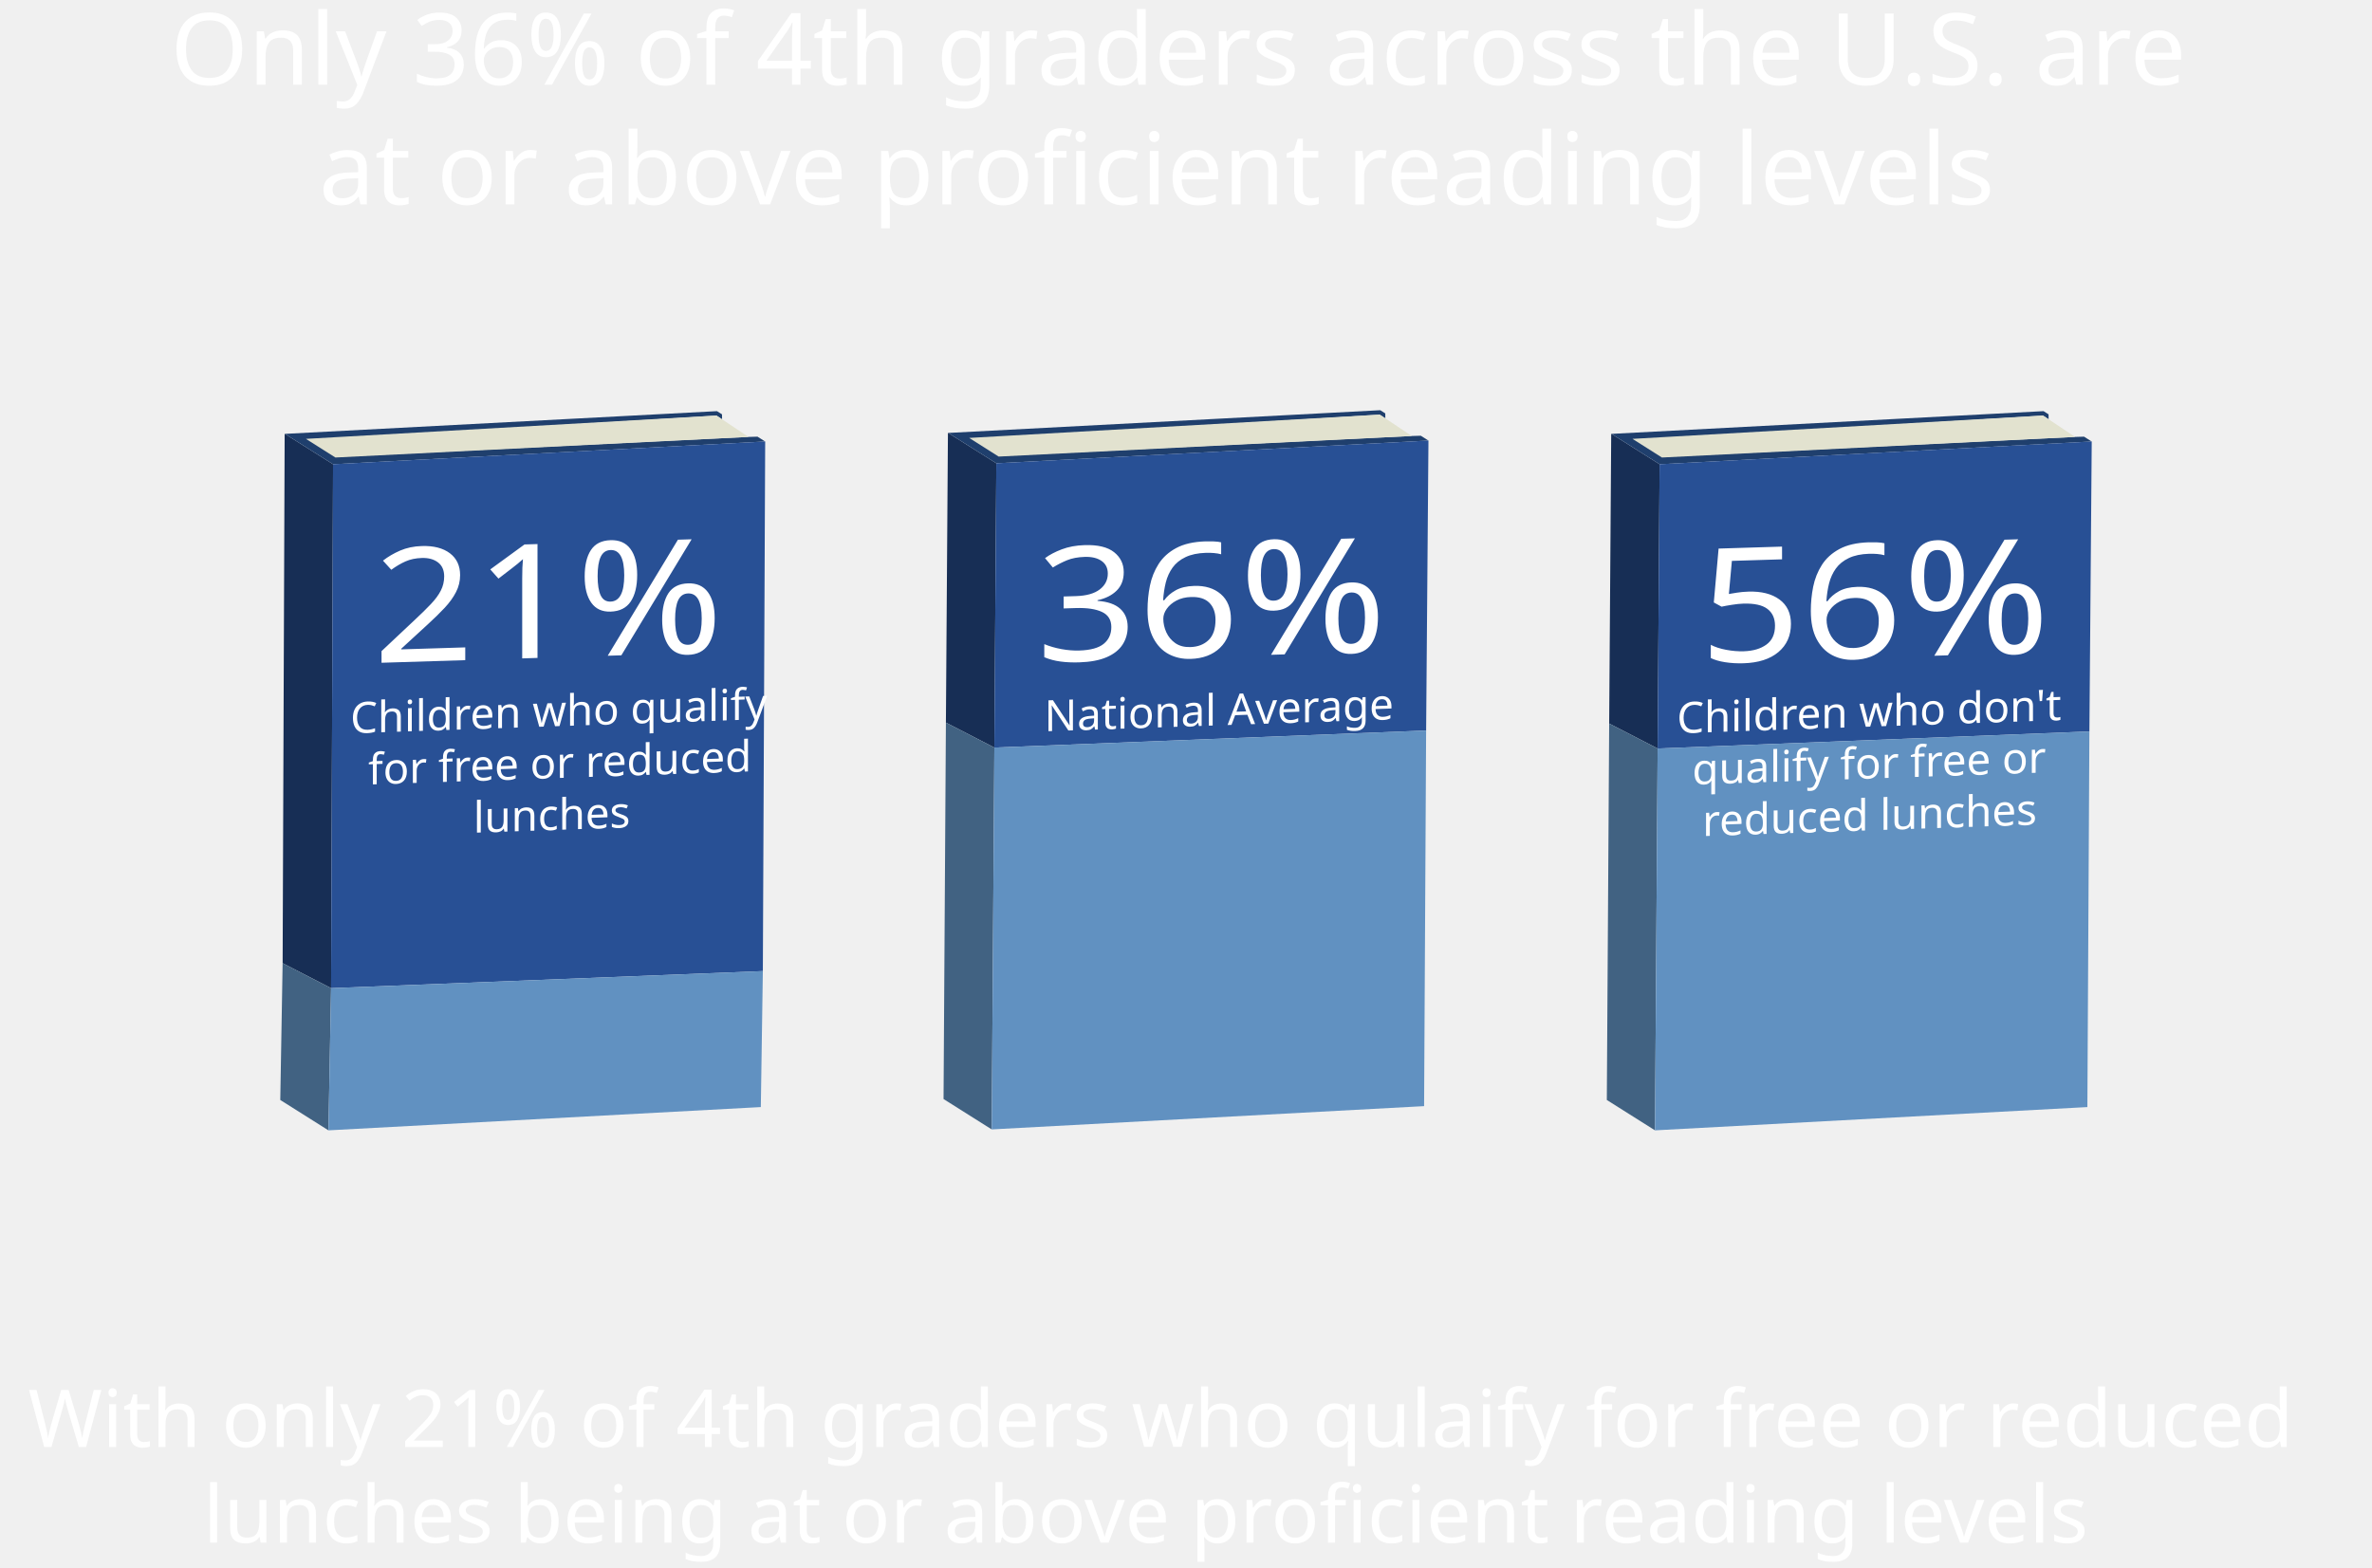
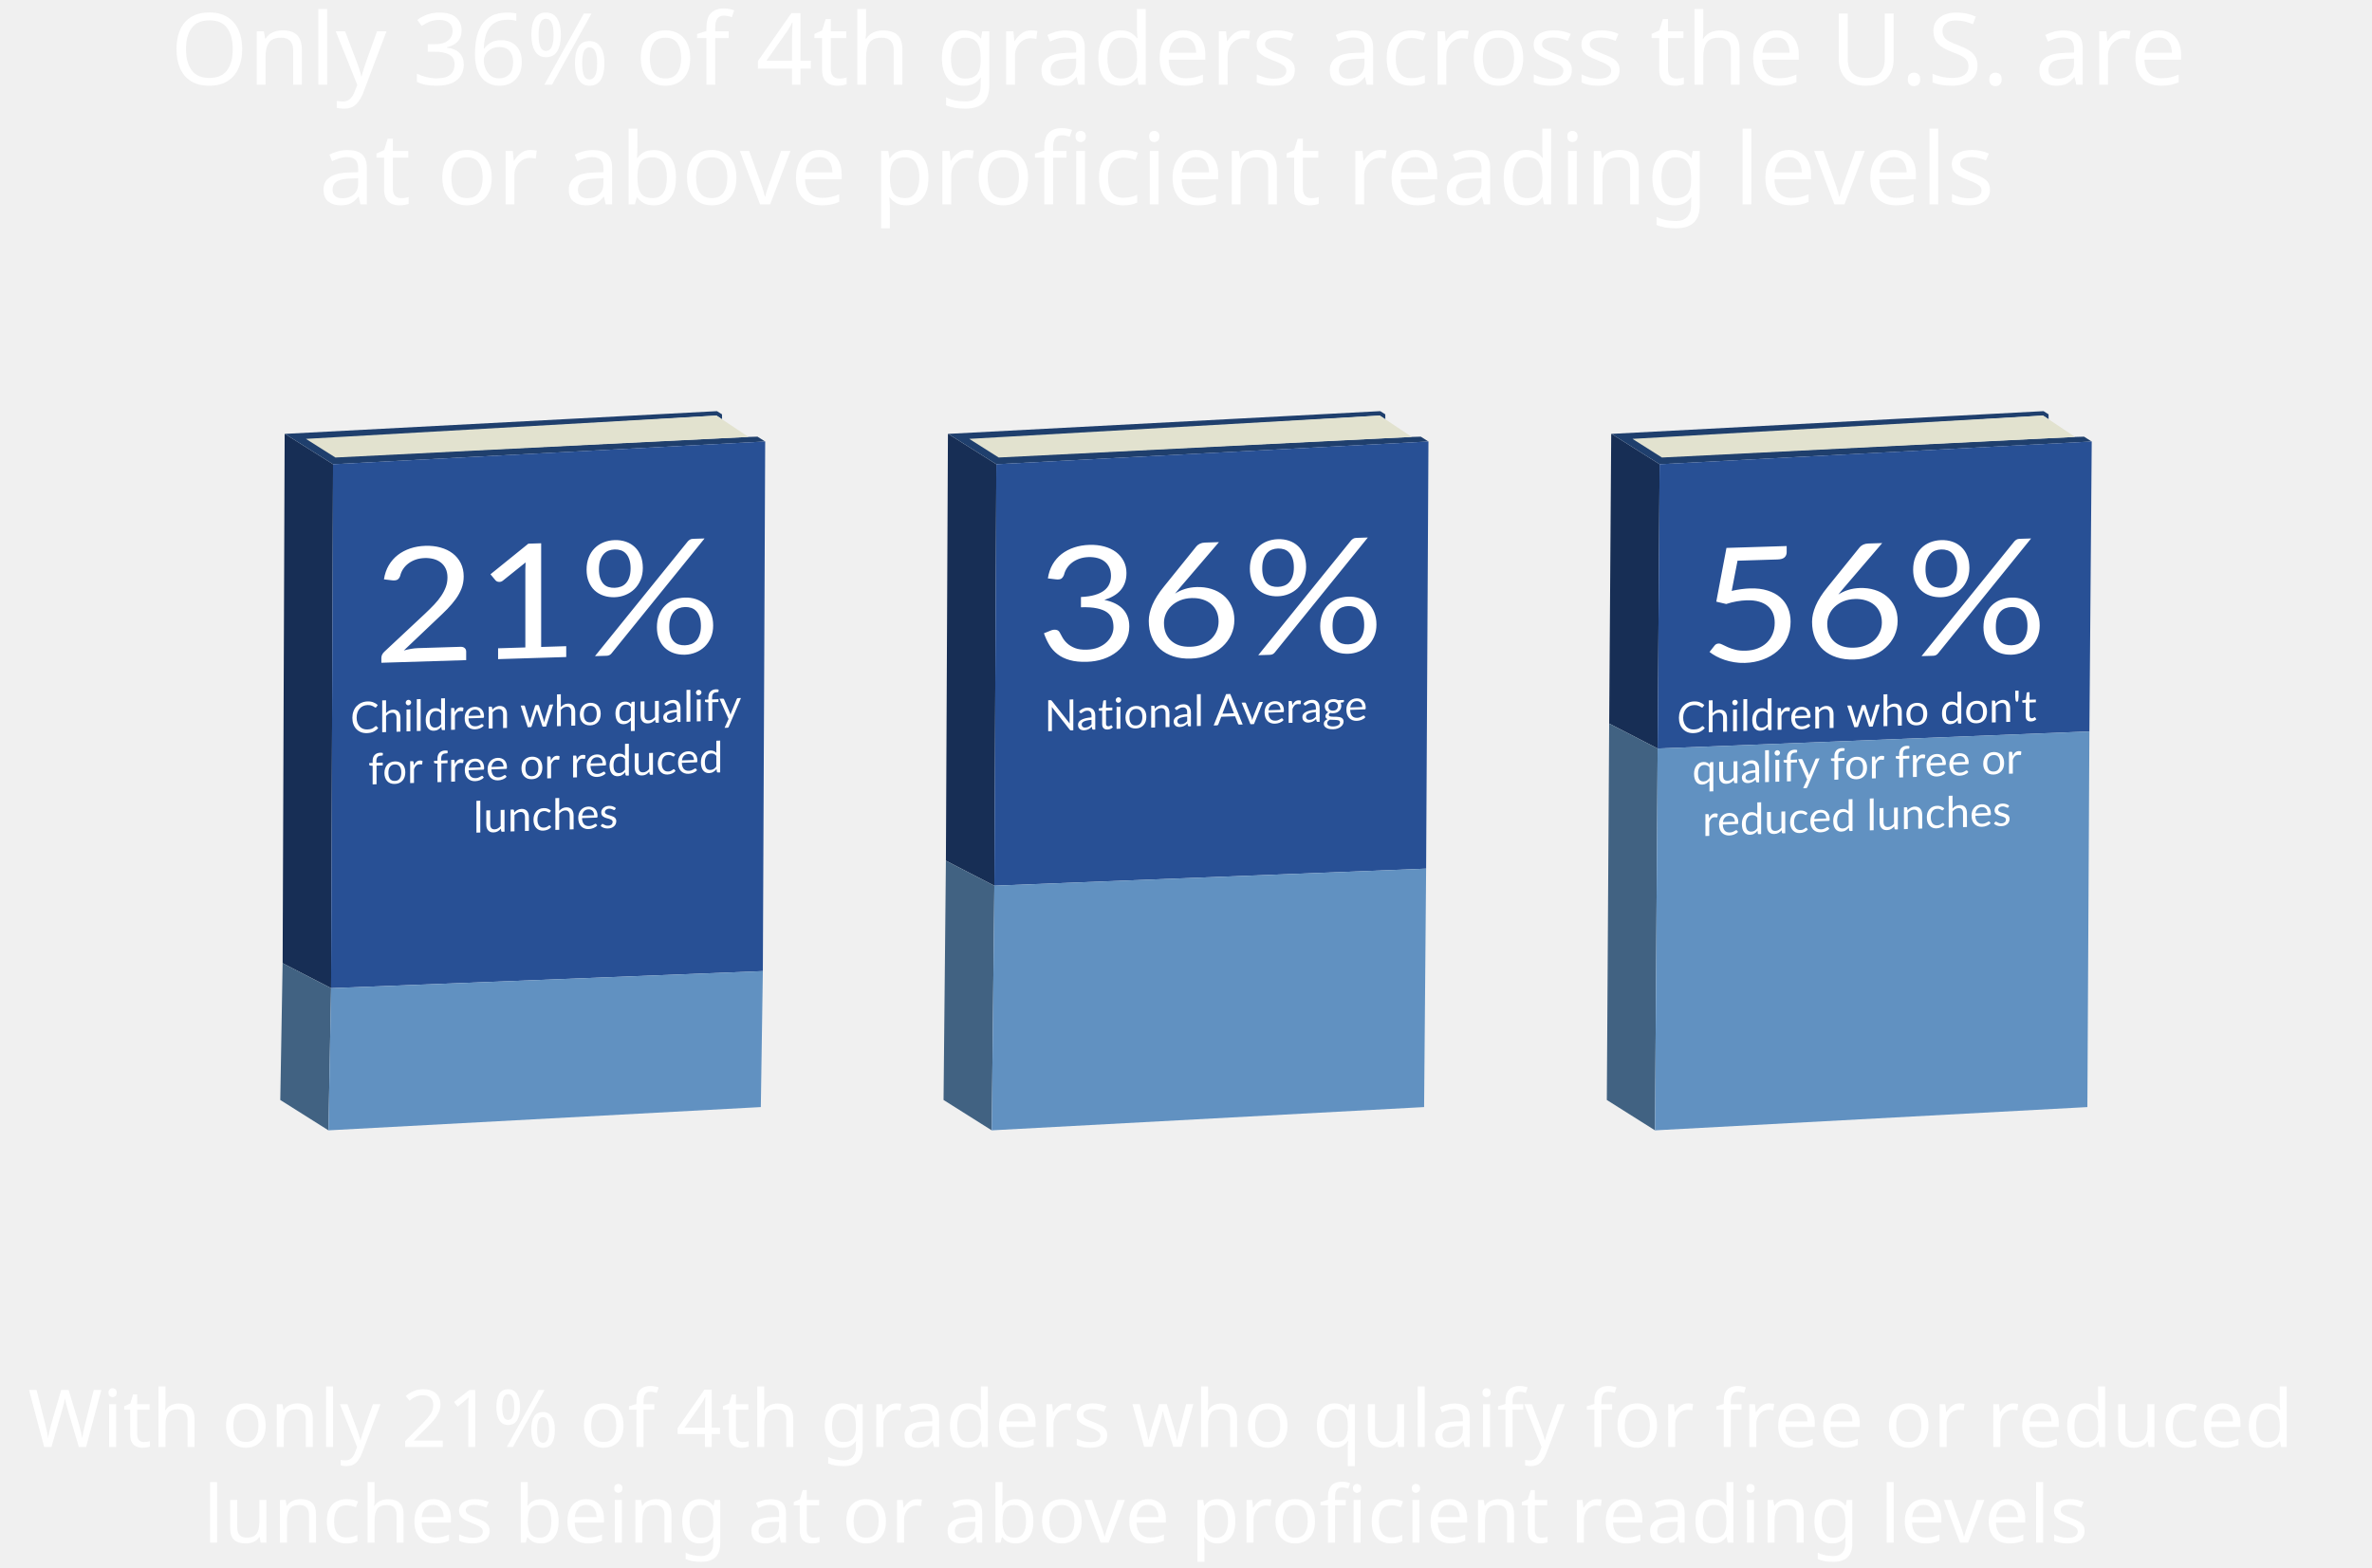
<svg xmlns="http://www.w3.org/2000/svg" width="713.666" height="471.595">
-   <path fill="#172E55" d="M299.77 139.428l-.595 85.546-14.58-7.509.61-87.221 14.565 9.184z" />
-   <path fill="#1F3F6D" d="M429.78 132.588l-130.011 6.84-14.489-9.14 130-6.839 1.509.96.02 1.494-1.689-1.126-121.299 7.5 7.37 4.881 123.579-5.949 2.7-.081 2.31 1.46z" />
-   <path fill="#E2E2CF" d="M424.77 131.209l-124.299 6.193-8.866-5.613 123.515-7.012 9.65 6.432z" />
-   <path fill="#285095" d="M429.08 219.844l-129.91 5.13.59-85.55 130.02-6.84z" />
-   <path fill="#416282" d="M299.175 224.974l-.8 114.911-14.49-9.14.71-113.28 14.58 7.509z" />
-   <path fill="#6191C1" d="M429.08 219.844l-.61 113.04-130.09 7 .79-114.91z" />
-   <text transform="matrix(1.1118 -.0345 0 1 311.8 199.248)" fill="#FFF" font-family="'Lato-Regular'" font-size="48">36%</text>
-   <text transform="matrix(1 -.0345 0 1 314.19 220.087)" fill="#FFF" font-family="'Lato-Regular'" font-size="13">National Average</text>
-   <g>
-     <path fill="#172E55" d="M499.33 139.71l-.595 85.546-14.58-7.509.61-87.221 14.565 9.184z" />
-     <path fill="#1F3F6D" d="M629.341 132.871l-130.011 6.84-14.488-9.14 130-6.839 1.509.96.02 1.493-1.688-1.126-121.301 7.501 7.37 4.882 123.578-5.949 2.7-.081 2.311 1.459z" />
-     <path fill="#E2E2CF" d="M624.33 131.492l-124.299 6.193-8.866-5.612 123.516-7.013 9.649 6.432z" />
-     <path fill="#285095" d="M628.641 220.126l-129.91 5.13.59-85.55 130.021-6.84-.701 87.26z" />
-     <path fill="#416282" d="M498.735 225.256l-.8 114.911-14.49-9.139.71-113.281 14.58 7.509z" />
-     <path fill="#6191C1" d="M628.641 220.126l-.61 113.041-130.09 7 .79-114.911 129.91-5.13z" />
-     <g fill="#FFF" font-family="'Lato-Regular'">
-       <text transform="matrix(1.1118 -.0345 0 1 511.36 199.531)" font-size="48">56%</text>
-       <text transform="matrix(1 -.0345 0 1 504.514 220.689)" font-size="13">Children who don't</text>
-       <text transform="matrix(1 -.0345 0 1 509.128 236.13)" font-size="13">qualify for free or</text>
-       <text transform="matrix(1 -.0345 0 1 512.19 251.624)" font-size="13">reduced lunches</text>
+   <svg width="713.666" height="471.595">
+     <text transform="translate(51.274 25.5)" fill="#FFF" font-family="'Volkhov'" font-size="30">
+       <tspan x="0" y="0">Only 36% of 4th graders across the U.S. are </tspan>
+       <tspan x="44.684" y="36">at or above proficient reading levels</tspan>
+     </text>
+     <g>
+       <path fill="#172E55" d="M299.771 139.709l-.595 126.833-14.58-7.51.61-128.506 14.565 9.183z" />
+       <path fill="#1F3F6D" d="M429.781 132.869l-130.011 6.84-14.488-9.14 130-6.839 1.509.96.02 1.493-1.688-1.126-121.301 7.501 7.37 4.882 123.578-5.949 2.7-.081 2.311 1.459z" />
+       <path fill="#E2E2CF" d="M424.771 131.49l-124.299 6.193-8.866-5.612 123.516-7.013 9.649 6.432z" />
+       <path fill="#285095" d="M429.081 261.411l-129.91 5.131.59-126.836 130.021-6.84-.701 128.545z" />
+       <path fill="#416282" d="M299.176 266.542l-.8 73.625-14.49-9.141.71-71.994 14.58 7.51z" />
+       <path fill="#6191C1" d="M429.081 261.411l-.61 71.754-130.09 7 .79-73.623 129.91-5.131z" />
    </g>
-   </g>
-   <g>
-     <path fill="#172E55" d="M100.21 139.71l-.595 157.666-14.58-7.509.61-159.341 14.565 9.184z" />
-     <path fill="#1F3F6D" d="M230.221 132.87l-130.011 6.84-14.488-9.14 130-6.839 1.509.96.02 1.493-1.688-1.126-121.302 7.502 7.37 4.882 123.578-5.949 2.7-.081 2.312 1.458z" />
-     <path fill="#E2E2CF" d="M225.21 131.491l-124.299 6.193-8.866-5.612 123.516-7.013 9.649 6.432z" />
-     <path fill="#285095" d="M229.521 292.246l-129.91 5.13.59-157.67 130.021-6.84-.701 159.38z" />
-     <path fill="#416282" d="M99.615 297.376l-.8 42.791-14.49-9.14.71-41.16 14.58 7.509z" />
-     <path fill="#6191C1" d="M229.521 292.246l-.61 40.92-130.09 7 .79-42.79 129.91-5.13z" />
-     <g fill="#FFF" font-family="'Lato-Regular'">
-       <text transform="matrix(1.1118 -.0345 0 1 112.239 199.53)" font-size="48">21%</text>
-       <text transform="matrix(1 -.0345 0 1 105.393 220.689)" font-size="13">Children who qualify</text>
-       <text transform="matrix(1 -.0345 0 1 110.776 236.102)" font-size="13">for free or reduced</text>
-       <text transform="matrix(1 -.0345 0 1 142.397 250.611)" font-size="13">lunches</text>
+     <g>
+       <path fill="#172E55" d="M499.33 139.71l-.595 85.546-14.58-7.509.61-87.221 14.565 9.184z" />
+       <path fill="#1F3F6D" d="M629.341 132.871l-130.011 6.84-14.488-9.14 130-6.839 1.509.96.02 1.493-1.688-1.126-121.301 7.501 7.37 4.882 123.578-5.949 2.7-.081 2.311 1.459z" />
+       <path fill="#E2E2CF" d="M624.33 131.492l-124.299 6.193-8.866-5.612 123.516-7.013 9.649 6.432z" />
+       <path fill="#285095" d="M628.641 220.126l-129.91 5.13.59-85.55 130.021-6.84-.701 87.26z" />
+       <path fill="#416282" d="M498.735 225.256l-.8 114.911-14.49-9.139.71-113.281 14.58 7.509z" />
+       <path fill="#6191C1" d="M628.641 220.126l-.61 113.041-130.09 7 .79-114.911 129.91-5.13z" />
    </g>
-   </g>
-   <path fill="none" d="M42.333 1.5h629v63.77h-629z" />
-   <text transform="translate(51.274 25.5)" fill="#FFF" font-family="'Volkhov-Regular'" font-size="30">
-     <tspan x="0" y="0">Only 36% of 4th graders across the U.S. are </tspan>
-     <tspan x="44.684" y="36">at or above proficient reading levels</tspan>
-   </text>
-   <path fill="none" d="M0 416.251h713.666v49.499H0z" />
-   <text transform="translate(8.456 435.45)" fill="#FFF" font-family="'Volkhov-Regular'" font-size="24">
-     <tspan x="0" y="0">With only 21% of 4th graders who qulaify for free or reduced </tspan>
-     <tspan x="52.703" y="28.801">lunches being at or above proficient reading levels</tspan>
-   </text>
+     <g>
+       <path fill="#172E55" d="M100.21 139.71l-.595 157.666-14.58-7.509.61-159.341 14.565 9.184z" />
+       <path fill="#1F3F6D" d="M230.221 132.87l-130.011 6.84-14.488-9.14 130-6.839 1.509.96.02 1.493-1.688-1.126-121.302 7.502 7.37 4.882 123.578-5.949 2.7-.081 2.312 1.458z" />
+       <path fill="#E2E2CF" d="M225.21 131.491l-124.299 6.193-8.866-5.612 123.516-7.013 9.649 6.432z" />
+       <path fill="#285095" d="M229.521 292.246l-129.91 5.13.59-157.67 130.021-6.84-.701 159.38z" />
+       <path fill="#416282" d="M99.615 297.376l-.8 42.791-14.49-9.14.71-41.16 14.58 7.509z" />
+       <path fill="#6191C1" d="M229.521 292.246l-.61 40.92-130.09 7 .79-42.79 129.91-5.13z" />
+     </g>
+     <g fill="#FFF" font-family="'Lato'">
+       <g font-size="48">
+         <text transform="matrix(1.1118 -.0345 0 1 311.8 199.248)">36%</text>
+         <text transform="matrix(1.1118 -.0345 0 1 511.36 199.531)">56%</text>
+         <text transform="matrix(1.1118 -.0345 0 1 112.239 199.53)">21%</text>
+       </g>
+       <g font-size="13">
+         <text transform="matrix(1 -.0345 0 1 504.514 220.689)">Children who don't</text>
+         <text transform="matrix(1 -.0345 0 1 509.128 236.13)">qualify for free or</text>
+         <text transform="matrix(1 -.0345 0 1 512.19 251.624)">reduced lunches</text>
+         <text transform="matrix(1 -.0345 0 1 314.19 220.087)">National Average</text>
+         <text transform="matrix(1 -.0345 0 1 105.393 220.689)">Children who qualify</text>
+         <text transform="matrix(1 -.0345 0 1 110.776 236.102)">for free or reduced</text>
+         <text transform="matrix(1 -.0345 0 1 142.397 250.611)">lunches</text>
+       </g>
+     </g>
+     <text transform="translate(8.456 435.45)" fill="#FFF" font-family="'Volkhov'" font-size="24">
+       <tspan x="0" y="0">With only 21% of 4th graders who qulaify for free or reduced </tspan>
+       <tspan x="52.703" y="28.801">lunches being at or above proficient reading levels</tspan>
+     </text>
+   </svg>
</svg>
